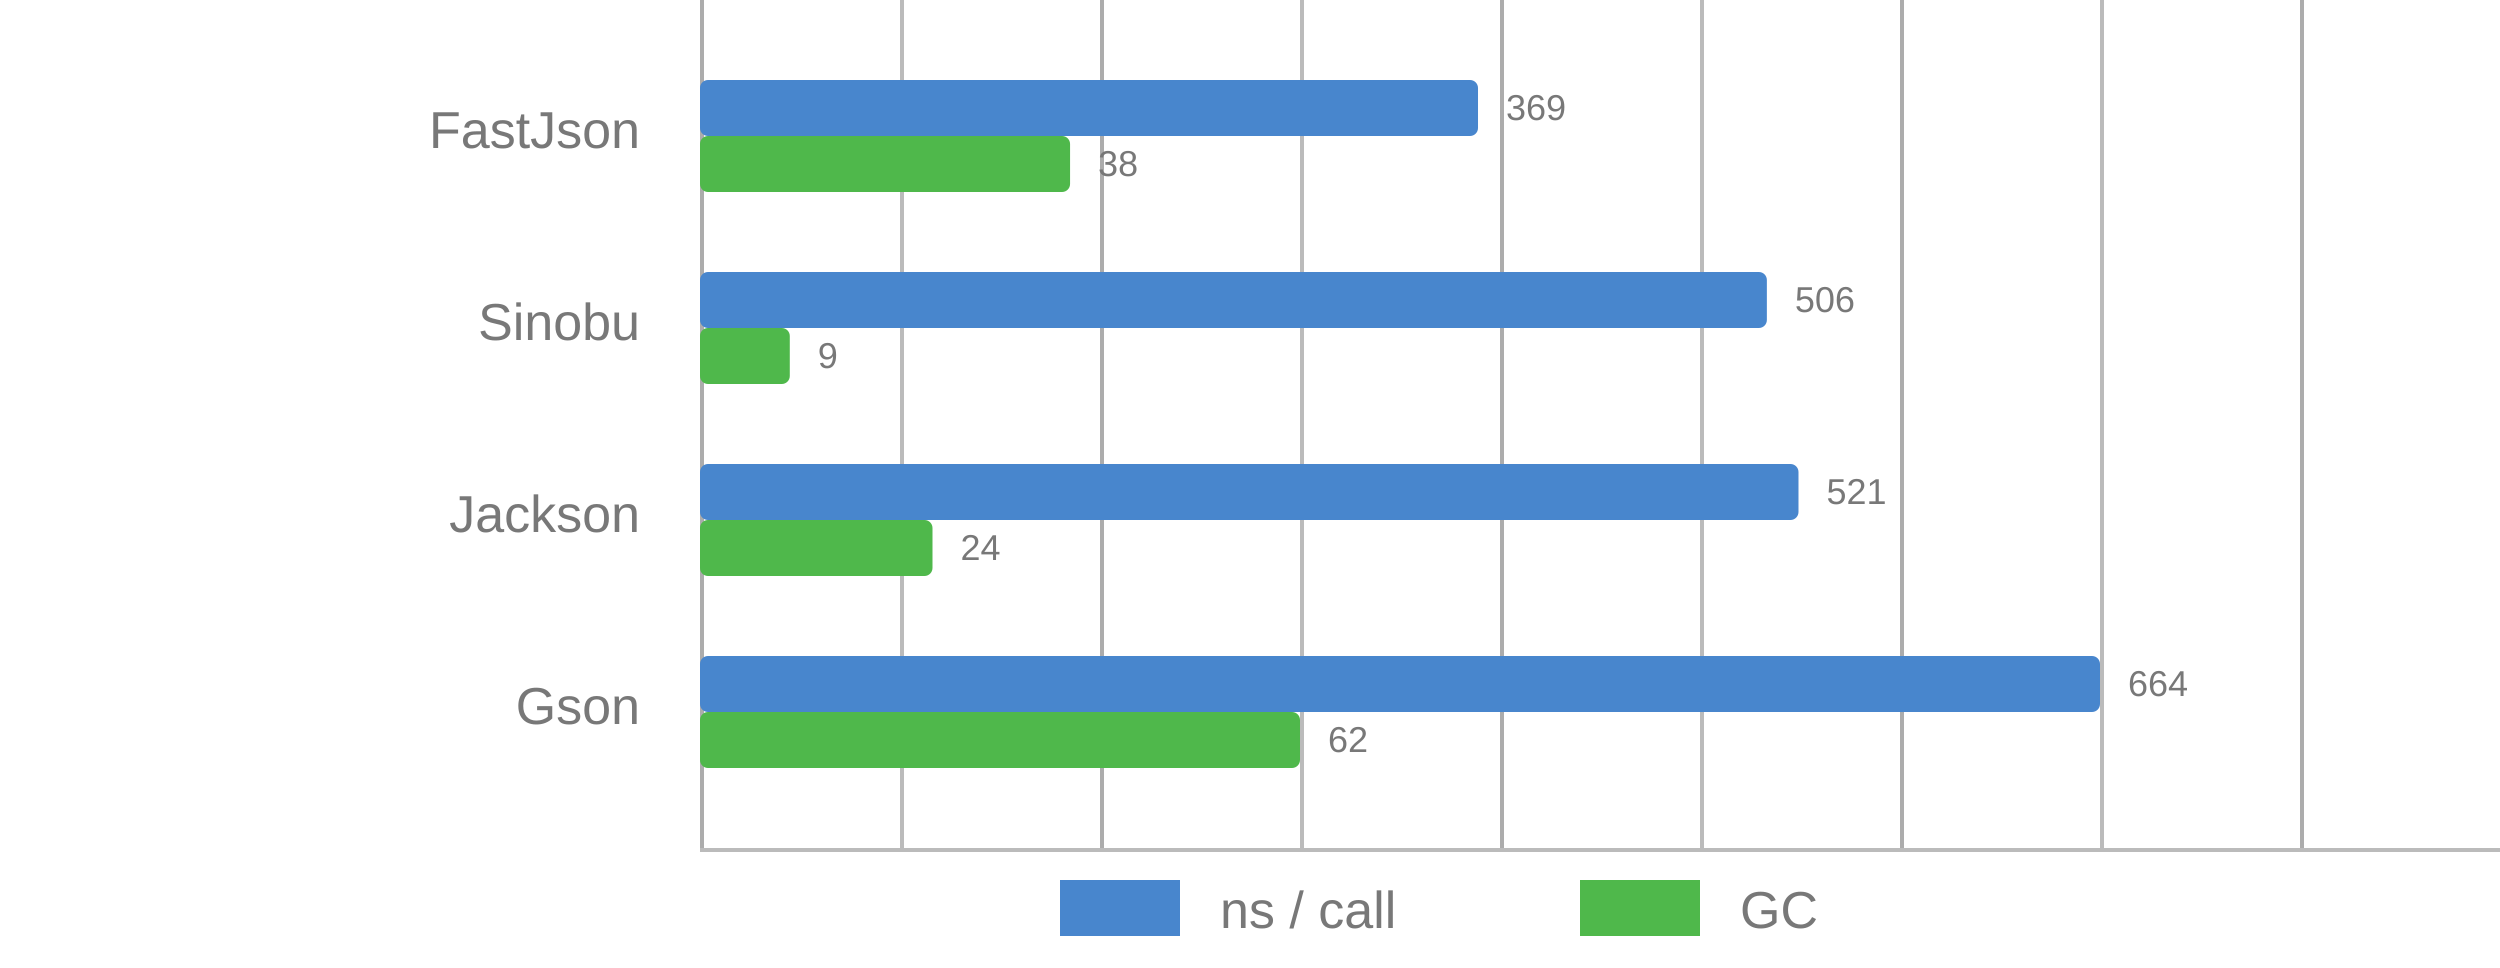
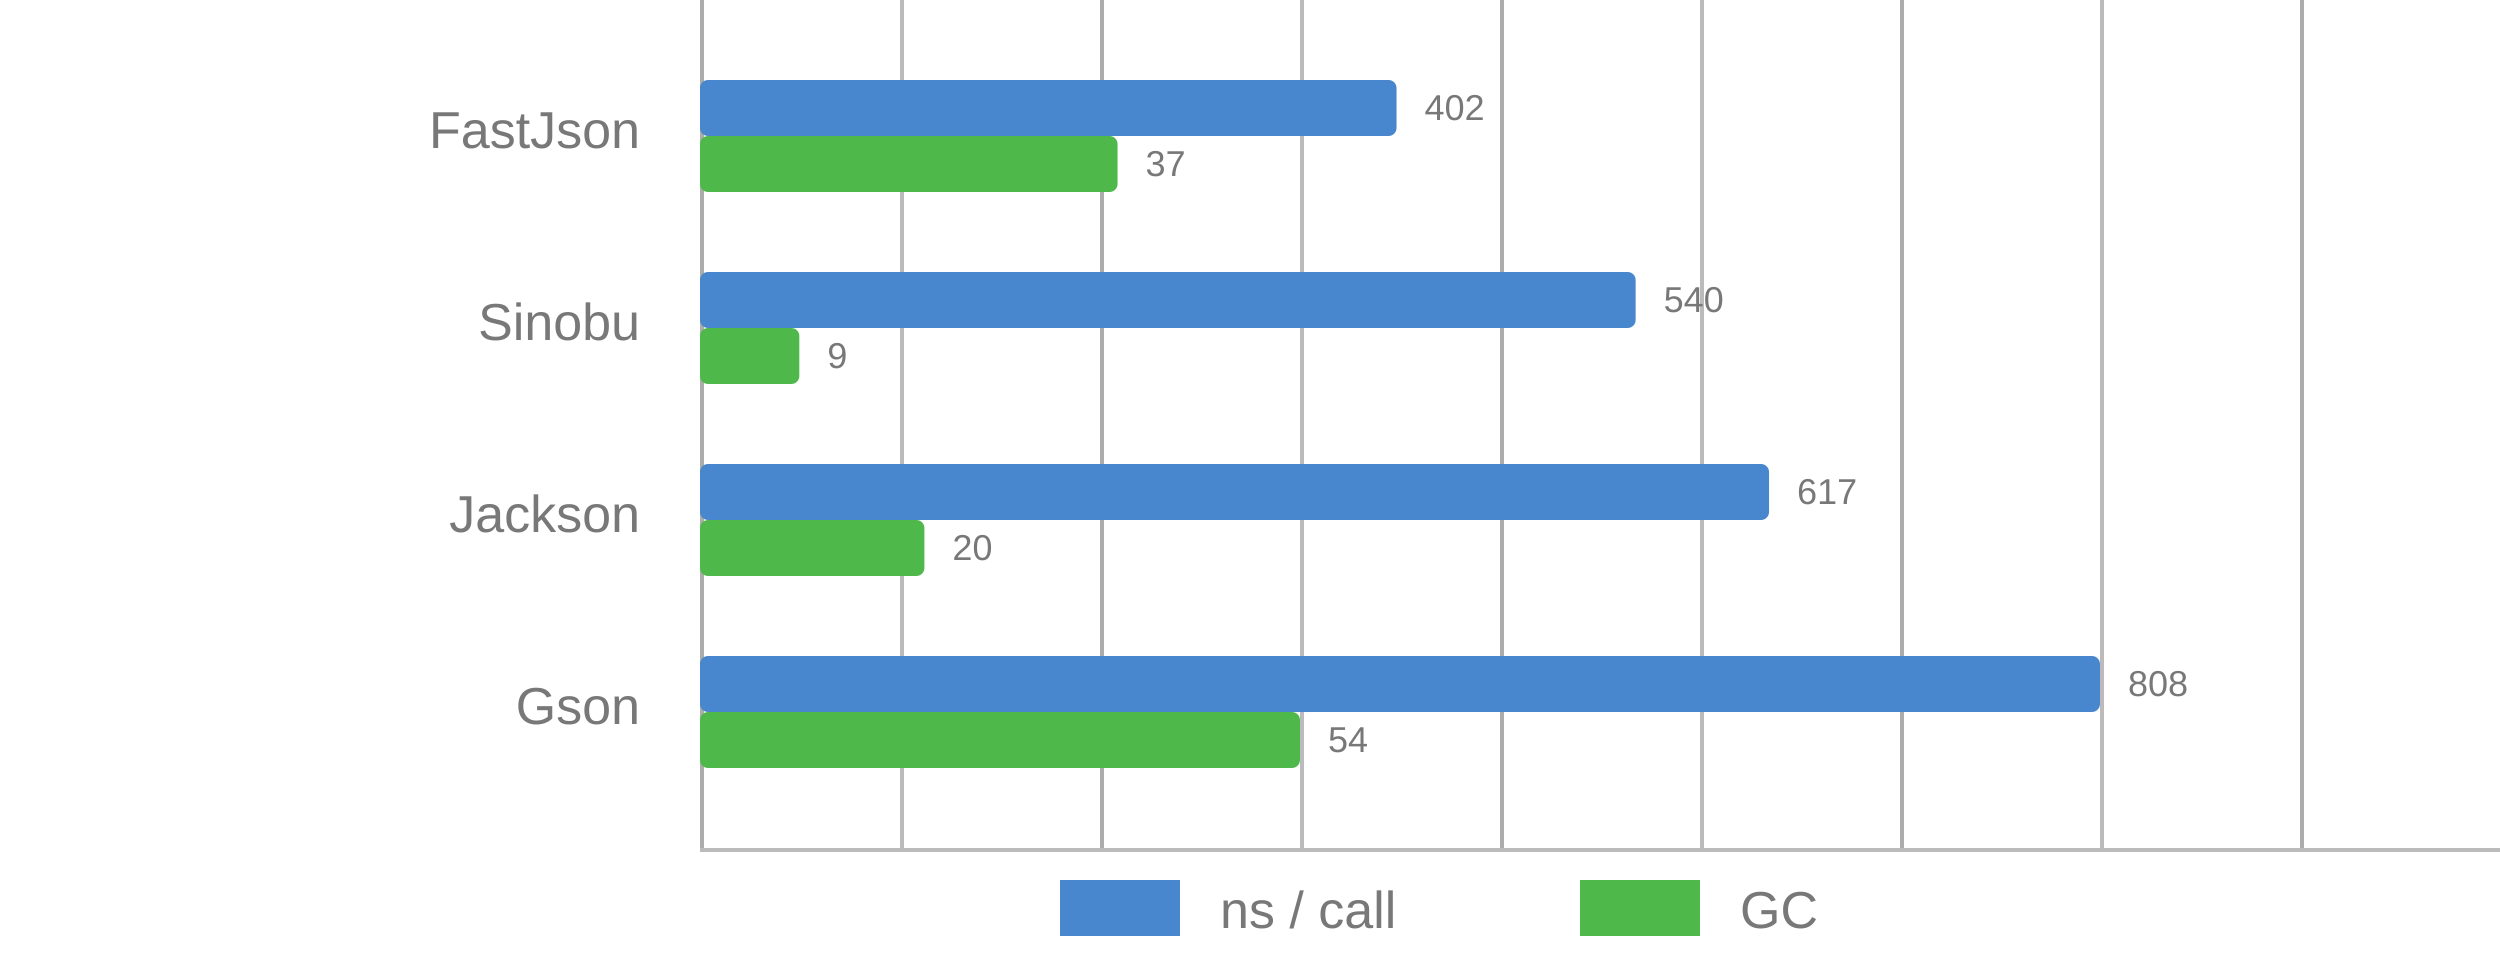
<svg xmlns="http://www.w3.org/2000/svg" viewBox="0 0 625 242">
  <style>
      text {
          font-family: Arial;
          font-size: 13px;
          fill: #787878;
      }

      .desc {
          font-size: 9px;
      }

      .vline {
          fill: #acacac;
          stroke: none;
          stroke-width: 0;
      }

      .subline {
          fill: #bbb;
          stroke: none;
          stroke-width: 0;
      }

      .call {
          fill: #4886CD;
          stroke-linejoin: round;
          height: 14px;
      }

      .gc {
          fill: #4FB84B;
          stroke-linejoin: round;
          height: 14px;
      }
  </style>
  <g>
    <rect x="175" y="0" width="1" height="212" class="vline" />
    <rect x="275" y="0" width="1" height="212" class="vline" />
    <rect x="375" y="0" width="1" height="212" class="vline" />
    <rect x="475" y="0" width="1" height="212" class="vline" />
    <rect x="575" y="0" width="1" height="212" class="vline" />
    <rect x="225" y="0" width="1" height="212" class="subline" />
    <rect x="325" y="0" width="1" height="212" class="subline" />
    <rect x="425" y="0" width="1" height="212" class="subline" />
    <rect x="525" y="0" width="1" height="212" class="subline" />
    <rect x="175" y="212" width="450" height="1" class="subline" />
    <rect x="265" y="220" width="30" class="call" />
    <text x="305" y="232">ns / call</text>
    <rect x="395" y="220" width="30" class="gc" />
    <text x="435" y="232">GC</text>
  </g>
  <g>
-     <rect x="175" y="20" width="194.503" rx="2" ry="2" class="call" />
-     <rect x="175" y="34" width="92.517" rx="2" ry="2" class="gc" />
+     <rect x="175" y="20" width="174.134" rx="2" ry="2" class="call" />
+     <rect x="175" y="34" width="104.384" rx="2" ry="2" class="gc" />
    <text x="160" y="37" text-anchor="end">FastJson</text>
-     <text x="376.503" y="30" class="desc">369</text>
-     <text x="274.517" y="44" class="desc">38</text>
+     <text x="356.134" y="30" class="desc">402</text>
+     <text x="286.384" y="44" class="desc">37</text>
  </g>
  <g>
-     <rect x="175" y="68" width="266.717" rx="2" ry="2" class="call" />
-     <rect x="175" y="82" width="22.448" rx="2" ry="2" class="gc" />
+     <rect x="175" y="68" width="233.911" rx="2" ry="2" class="call" />
+     <rect x="175" y="82" width="24.831" rx="2" ry="2" class="gc" />
    <text x="160" y="85" text-anchor="end">Sinobu</text>
-     <text x="448.717" y="78" class="desc">506</text>
-     <text x="204.448" y="92" class="desc">9</text>
+     <text x="415.911" y="78" class="desc">540</text>
+     <text x="206.831" y="92" class="desc">9</text>
  </g>
  <g>
-     <rect x="175" y="116" width="274.623" rx="2" ry="2" class="call" />
-     <rect x="175" y="130" width="58.124" rx="2" ry="2" class="gc" />
+     <rect x="175" y="116" width="267.265" rx="2" ry="2" class="call" />
+     <rect x="175" y="130" width="56.101" rx="2" ry="2" class="gc" />
    <text x="160" y="133" text-anchor="end">Jackson</text>
-     <text x="456.623" y="126" class="desc">521</text>
-     <text x="240.124" y="140" class="desc">24</text>
+     <text x="449.265" y="126" class="desc">617</text>
+     <text x="238.101" y="140" class="desc">20</text>
  </g>
  <g>
    <rect x="175" y="164" width="350" rx="2" ry="2" class="call" />
    <rect x="175" y="178" width="150" rx="2" ry="2" class="gc" />
    <text x="160" y="181" text-anchor="end">Gson</text>
-     <text x="532" y="174" class="desc">664</text>
-     <text x="332" y="188" class="desc">62</text>
+     <text x="532" y="174" class="desc">808</text>
+     <text x="332" y="188" class="desc">54</text>
  </g>
</svg>
